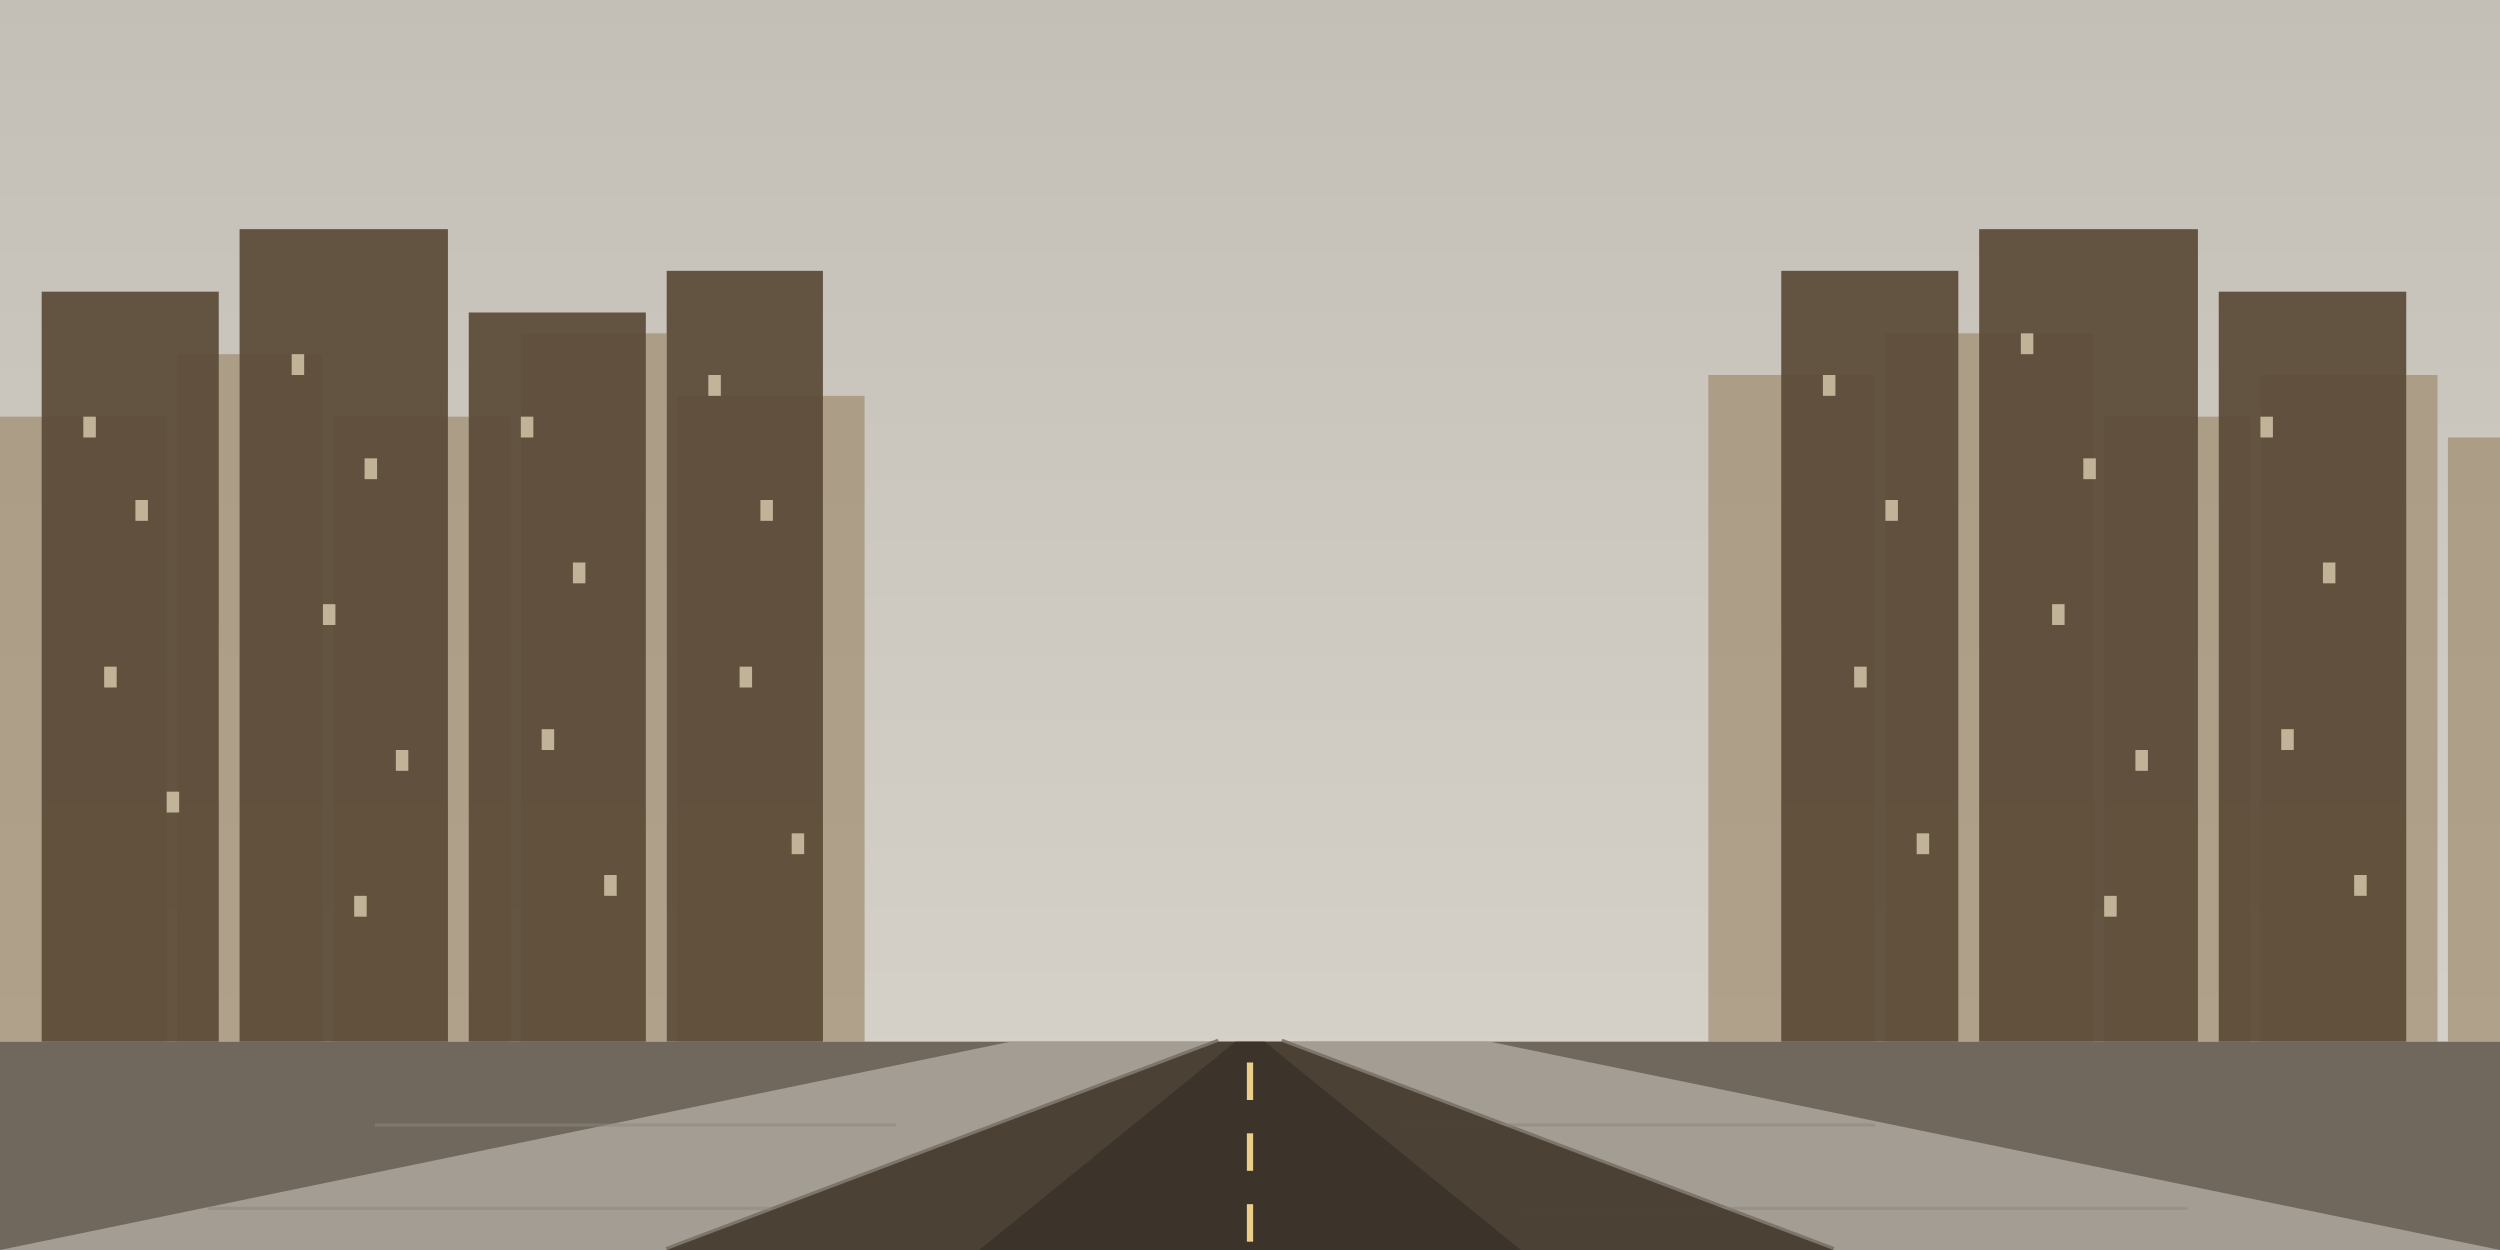
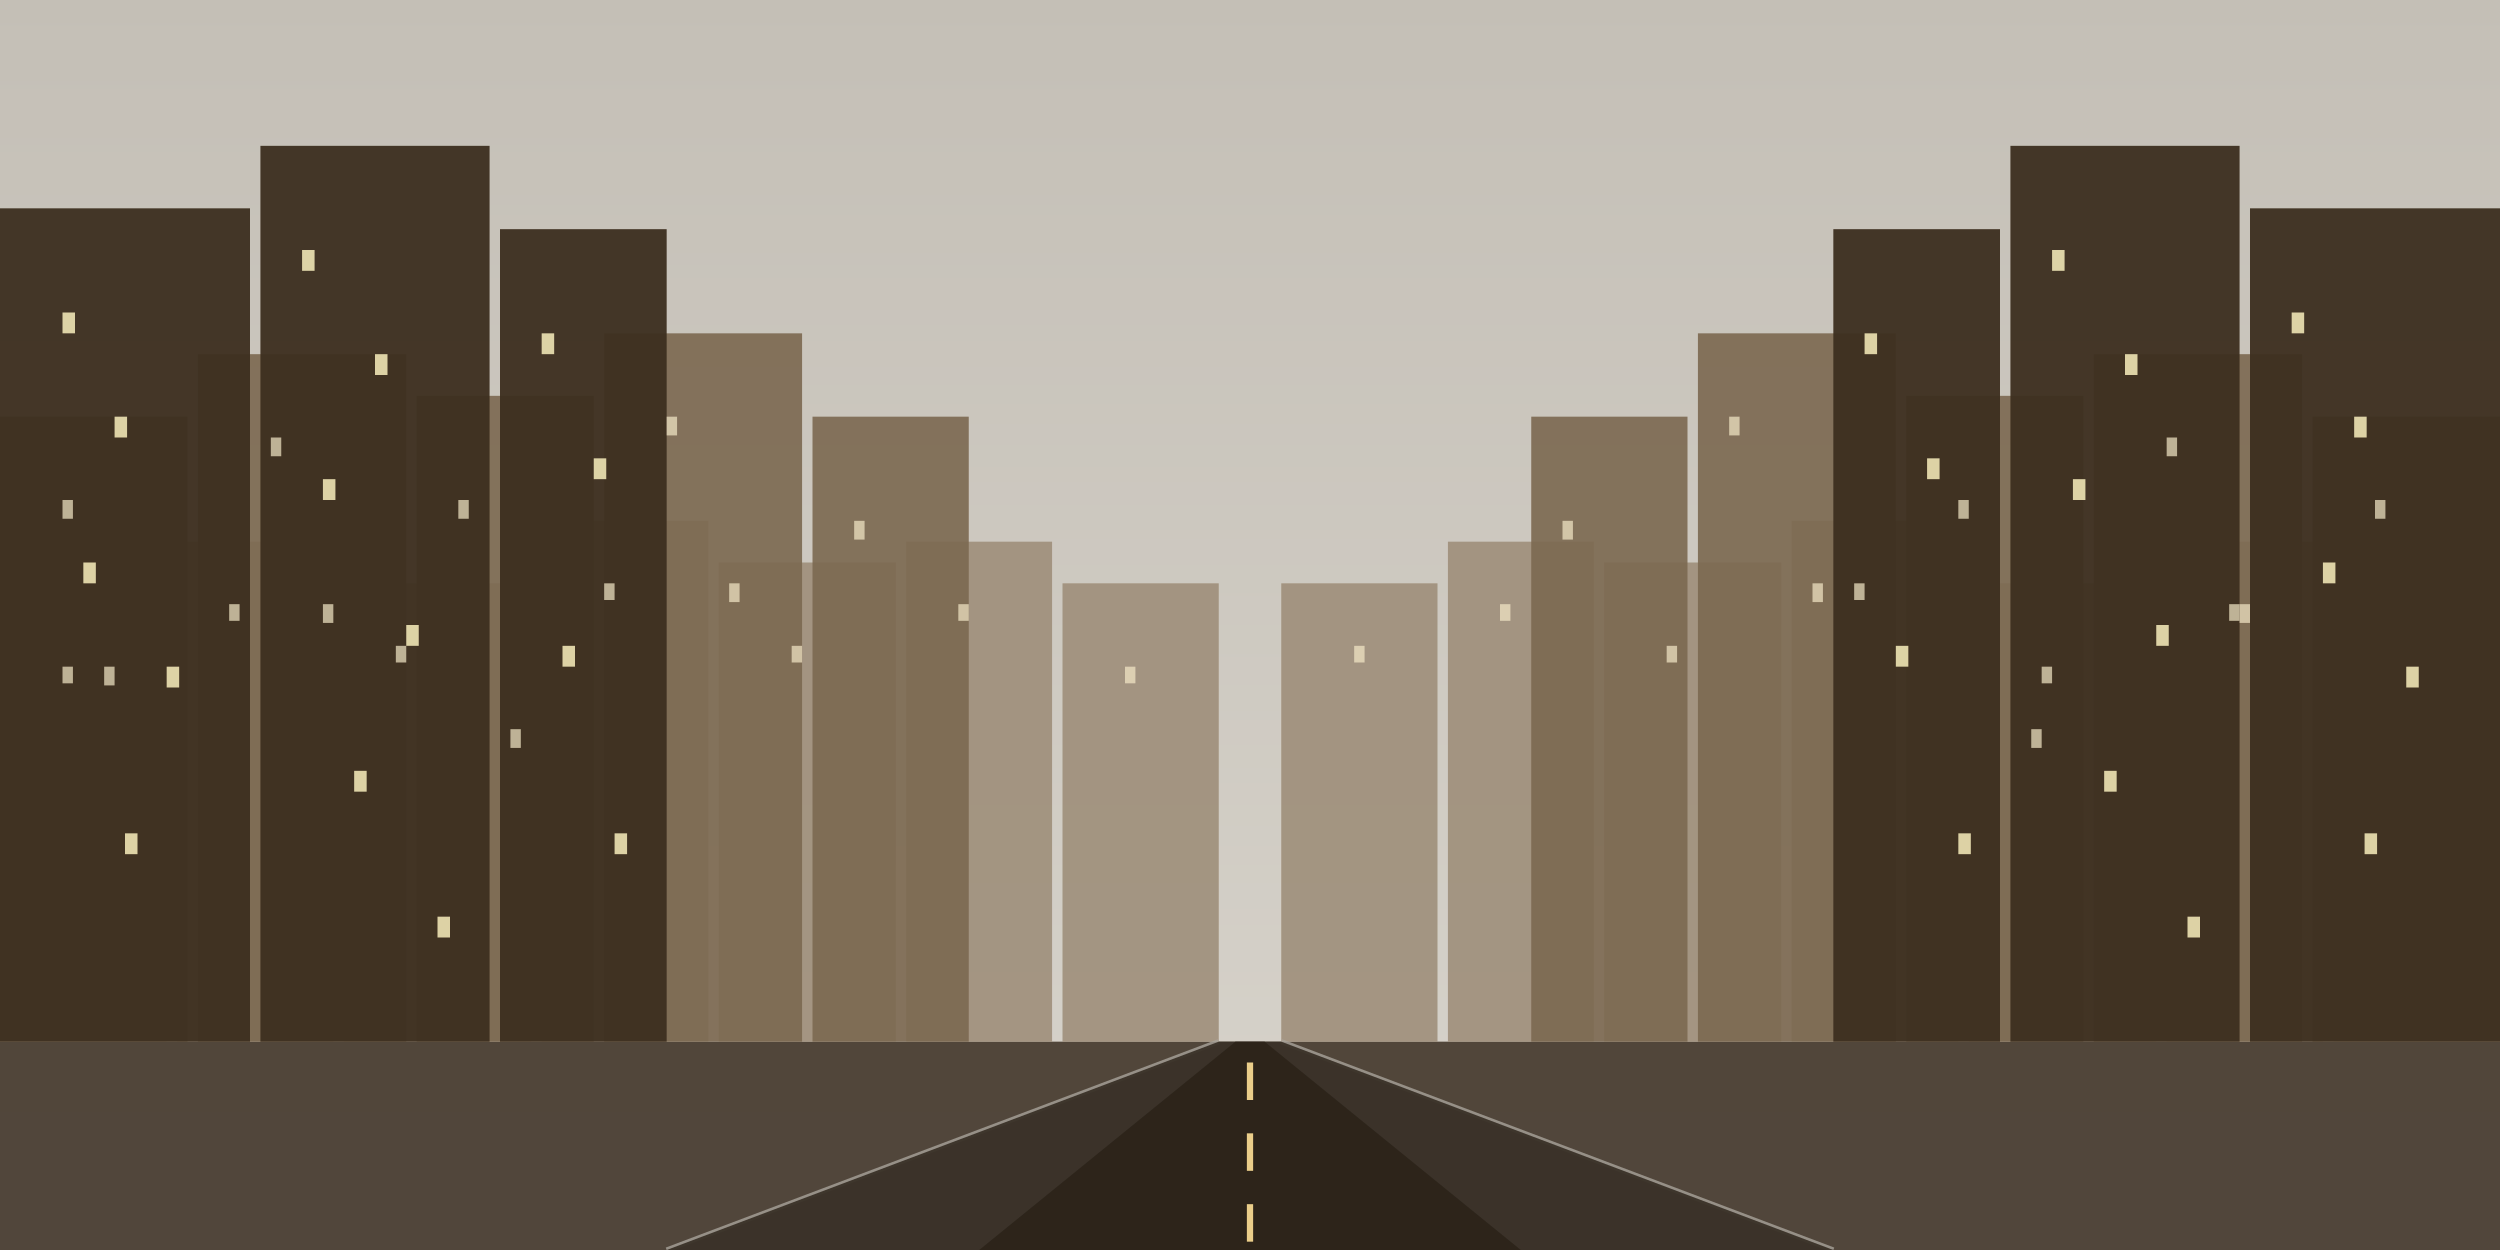
<svg xmlns="http://www.w3.org/2000/svg" viewBox="0 0 1200 600" preserveAspectRatio="xMidYMax slice">
  <defs>
    <linearGradient id="csky" x1="0" y1="0" x2="0" y2="1">
      <stop offset="0" stop-color="#c4bfb6" />
      <stop offset="1" stop-color="#d8d4cc" />
    </linearGradient>
    <style>
      .road-stripe { animation: road-flow 1.2s linear infinite; }
      @keyframes road-flow { to { stroke-dashoffset: -36; } }
    </style>
  </defs>
  <rect width="1200" height="600" fill="url(#csky)" />
-   <g fill="#9b8769" opacity="0.65">
-     <rect x="0" y="200" width="80" height="300" />
-     <rect x="85" y="170" width="70" height="330" />
-     <rect x="160" y="200" width="85" height="300" />
-     <rect x="250" y="160" width="70" height="340" />
-     <rect x="325" y="190" width="90" height="310" />
-     <rect x="820" y="180" width="80" height="320" />
-     <rect x="905" y="160" width="100" height="340" />
-     <rect x="1010" y="200" width="70" height="300" />
-     <rect x="1085" y="180" width="85" height="320" />
-     <rect x="1175" y="210" width="25" height="290" />
+   <rect y="500" width="1200" height="100" fill="#4a3f33" opacity="0.95" />
+   <g fill="#9b8b75" opacity="0.85">
+     <rect x="0" y="290" width="80" height="210" />
+     <rect x="85" y="260" width="75" height="240" />
+     <rect x="165" y="280" width="90" height="220" />
+     <rect x="260" y="250" width="80" height="250" />
+     <rect x="345" y="270" width="85" height="230" />
+     <rect x="435" y="260" width="70" height="240" />
+     <rect x="510" y="280" width="75" height="220" />
+     <rect x="615" y="280" width="75" height="220" />
+     <rect x="695" y="260" width="70" height="240" />
+     <rect x="770" y="270" width="85" height="230" />
+     <rect x="860" y="250" width="80" height="250" />
+     <rect x="945" y="280" width="90" height="220" />
+     <rect x="1040" y="260" width="75" height="240" />
+     <rect x="1120" y="290" width="80" height="210" />
  </g>
-   <g fill="#5a4a36" opacity="0.92">
-     <rect x="20" y="140" width="85" height="360" />
-     <rect x="115" y="110" width="100" height="390" />
-     <rect x="225" y="150" width="85" height="350" />
-     <rect x="320" y="130" width="75" height="370" />
-     <rect x="855" y="130" width="85" height="370" />
-     <rect x="950" y="110" width="105" height="390" />
-     <rect x="1065" y="140" width="90" height="360" />
+   <g fill="#7b6850" opacity="0.9">
+     <rect x="0" y="200" width="90" height="300" />
+     <rect x="95" y="170" width="100" height="330" />
+     <rect x="200" y="190" width="85" height="310" />
+     <rect x="290" y="160" width="95" height="340" />
+     <rect x="390" y="200" width="75" height="300" />
+     <rect x="735" y="200" width="75" height="300" />
+     <rect x="815" y="160" width="95" height="340" />
+     <rect x="915" y="190" width="85" height="310" />
+     <rect x="1005" y="170" width="100" height="330" />
+     <rect x="1110" y="200" width="90" height="300" />
  </g>
-   <rect y="500" width="1200" height="100" fill="#6b6357" opacity="0.95" />
-   <polygon points="485,500 585,500 320,600 0,600" fill="#a8a39a" opacity="0.9" />
-   <polygon points="615,500 715,500 1200,600 880,600" fill="#a8a39a" opacity="0.9" />
-   <line x1="585" y1="500" x2="320" y2="600" stroke="#766f63" stroke-width="3" opacity="0.85" />
-   <line x1="615" y1="500" x2="880" y2="600" stroke="#766f63" stroke-width="3" opacity="0.85" />
-   <line x1="430" y1="540" x2="180" y2="540" stroke="#8b857b" stroke-width="1.5" opacity="0.5" />
-   <line x1="370" y1="580" x2="100" y2="580" stroke="#8b857b" stroke-width="1.5" opacity="0.5" />
-   <line x1="670" y1="540" x2="900" y2="540" stroke="#8b857b" stroke-width="1.5" opacity="0.5" />
-   <line x1="730" y1="580" x2="1050" y2="580" stroke="#8b857b" stroke-width="1.5" opacity="0.5" />
-   <polygon points="585,500 615,500 880,600 320,600" fill="#4a3f33" opacity="0.95" />
-   <polygon points="593,500 607,500 730,600 470,600" fill="#3a3128" opacity="0.85" />
+   <g fill="#3d2f1f" opacity="0.95">
+     <rect x="0" y="100" width="120" height="400" />
+     <rect x="125" y="70" width="110" height="430" />
+     <rect x="240" y="110" width="80" height="390" />
+     <rect x="880" y="110" width="80" height="390" />
+     <rect x="965" y="70" width="110" height="430" />
+     <rect x="1080" y="100" width="120" height="400" />
+   </g>
+   <line x1="585" y1="500" x2="320" y2="600" stroke="#a8a39a" stroke-width="2.5" opacity="0.8" />
+   <line x1="615" y1="500" x2="880" y2="600" stroke="#a8a39a" stroke-width="2.5" opacity="0.8" />
+   <polygon points="585,500 615,500 880,600 320,600" fill="#3a3128" opacity="0.95" />
+   <polygon points="593,500 607,500 730,600 470,600" fill="#2a2218" opacity="0.85" />
  <line class="road-stripe" x1="600" y1="510" x2="600" y2="600" stroke="#f4d690" stroke-width="3" stroke-dasharray="18,16" opacity="0.95" />
-   <g fill="#f4e8c8" opacity="0.65">
-     <rect x="40" y="200" width="6" height="10" />
-     <rect x="65" y="240" width="6" height="10" />
-     <rect x="50" y="320" width="6" height="10" />
-     <rect x="80" y="380" width="6" height="10" />
-     <rect x="140" y="170" width="6" height="10" />
-     <rect x="175" y="220" width="6" height="10" />
-     <rect x="155" y="290" width="6" height="10" />
-     <rect x="190" y="360" width="6" height="10" />
-     <rect x="170" y="430" width="6" height="10" />
-     <rect x="250" y="200" width="6" height="10" />
-     <rect x="275" y="270" width="6" height="10" />
-     <rect x="260" y="350" width="6" height="10" />
-     <rect x="290" y="420" width="6" height="10" />
-     <rect x="340" y="180" width="6" height="10" />
-     <rect x="365" y="240" width="6" height="10" />
-     <rect x="355" y="320" width="6" height="10" />
-     <rect x="380" y="400" width="6" height="10" />
-     <rect x="875" y="180" width="6" height="10" />
-     <rect x="905" y="240" width="6" height="10" />
-     <rect x="890" y="320" width="6" height="10" />
-     <rect x="920" y="400" width="6" height="10" />
-     <rect x="970" y="160" width="6" height="10" />
-     <rect x="1000" y="220" width="6" height="10" />
-     <rect x="985" y="290" width="6" height="10" />
-     <rect x="1025" y="360" width="6" height="10" />
-     <rect x="1010" y="430" width="6" height="10" />
-     <rect x="1085" y="200" width="6" height="10" />
+   <g fill="#f4e8c8" opacity="0.7">
+     <rect x="30" y="320" width="5" height="8" />
+     <rect x="110" y="290" width="5" height="8" />
+     <rect x="190" y="310" width="5" height="8" />
+     <rect x="290" y="280" width="5" height="8" />
+     <rect x="380" y="310" width="5" height="8" />
+     <rect x="460" y="290" width="5" height="8" />
+     <rect x="540" y="320" width="5" height="8" />
+     <rect x="650" y="310" width="5" height="8" />
+     <rect x="720" y="290" width="5" height="8" />
+     <rect x="800" y="310" width="5" height="8" />
+     <rect x="890" y="280" width="5" height="8" />
+     <rect x="980" y="320" width="5" height="8" />
+     <rect x="1070" y="290" width="5" height="8" />
+     <rect x="30" y="240" width="5" height="9" />
+     <rect x="50" y="320" width="5" height="9" />
+     <rect x="130" y="210" width="5" height="9" />
+     <rect x="155" y="290" width="5" height="9" />
+     <rect x="220" y="240" width="5" height="9" />
+     <rect x="245" y="350" width="5" height="9" />
+     <rect x="320" y="200" width="5" height="9" />
+     <rect x="350" y="280" width="5" height="9" />
+     <rect x="410" y="250" width="5" height="9" />
+     <rect x="750" y="250" width="5" height="9" />
+     <rect x="830" y="200" width="5" height="9" />
+     <rect x="870" y="280" width="5" height="9" />
+     <rect x="940" y="240" width="5" height="9" />
+     <rect x="975" y="350" width="5" height="9" />
+     <rect x="1040" y="210" width="5" height="9" />
+     <rect x="1075" y="290" width="5" height="9" />
+     <rect x="1140" y="240" width="5" height="9" />
+   </g>
+   <g fill="#f8eebc" opacity="0.85">
+     <rect x="30" y="150" width="6" height="10" />
+     <rect x="55" y="200" width="6" height="10" />
+     <rect x="40" y="270" width="6" height="10" />
+     <rect x="80" y="320" width="6" height="10" />
+     <rect x="60" y="400" width="6" height="10" />
+     <rect x="145" y="120" width="6" height="10" />
+     <rect x="180" y="170" width="6" height="10" />
+     <rect x="155" y="230" width="6" height="10" />
+     <rect x="195" y="300" width="6" height="10" />
+     <rect x="170" y="370" width="6" height="10" />
+     <rect x="210" y="440" width="6" height="10" />
+     <rect x="260" y="160" width="6" height="10" />
+     <rect x="285" y="220" width="6" height="10" />
+     <rect x="270" y="310" width="6" height="10" />
+     <rect x="295" y="400" width="6" height="10" />
+     <rect x="895" y="160" width="6" height="10" />
+     <rect x="925" y="220" width="6" height="10" />
+     <rect x="910" y="310" width="6" height="10" />
+     <rect x="940" y="400" width="6" height="10" />
+     <rect x="985" y="120" width="6" height="10" />
+     <rect x="1020" y="170" width="6" height="10" />
+     <rect x="995" y="230" width="6" height="10" />
+     <rect x="1035" y="300" width="6" height="10" />
+     <rect x="1010" y="370" width="6" height="10" />
+     <rect x="1050" y="440" width="6" height="10" />
+     <rect x="1100" y="150" width="6" height="10" />
+     <rect x="1130" y="200" width="6" height="10" />
    <rect x="1115" y="270" width="6" height="10" />
-     <rect x="1095" y="350" width="6" height="10" />
-     <rect x="1130" y="420" width="6" height="10" />
+     <rect x="1155" y="320" width="6" height="10" />
+     <rect x="1135" y="400" width="6" height="10" />
  </g>
</svg>
